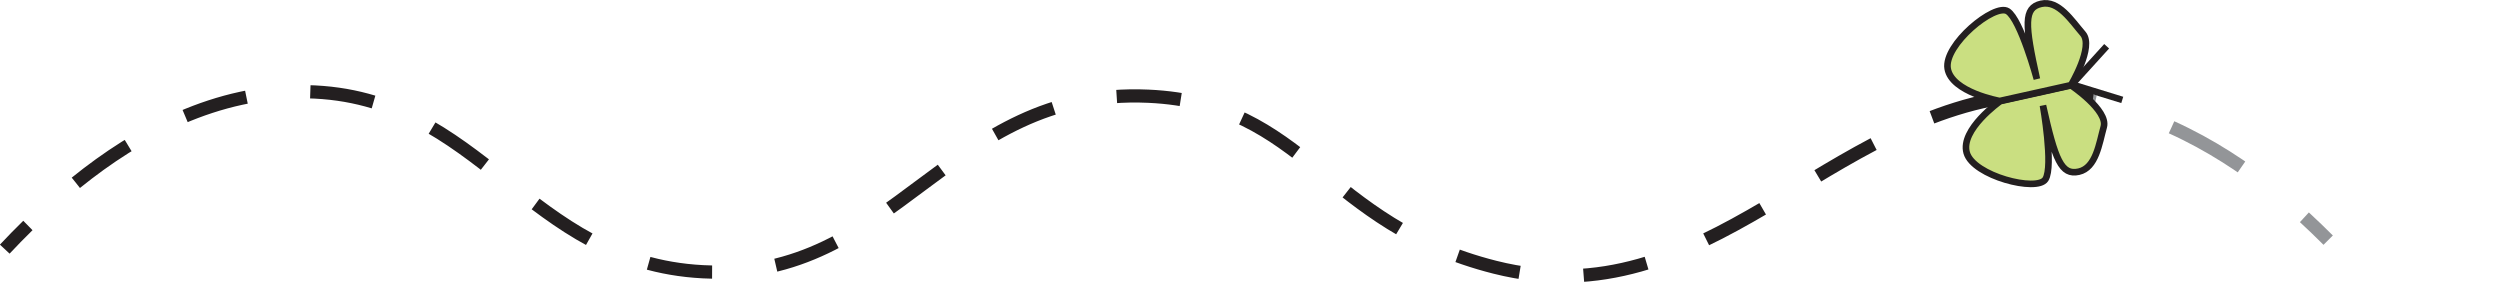
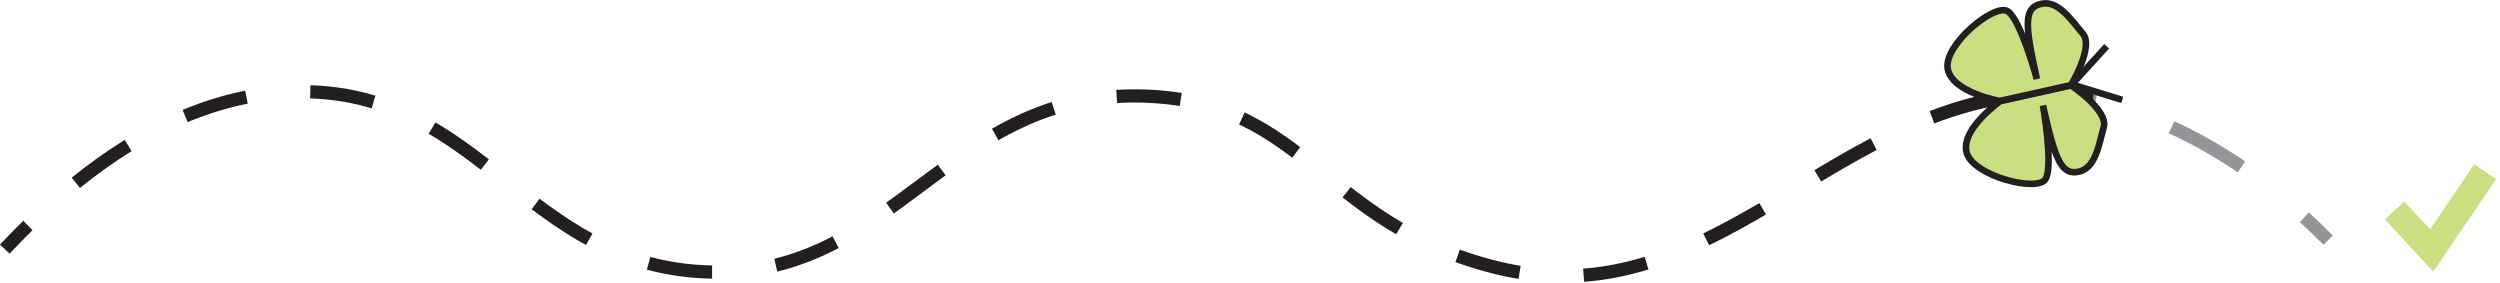
<svg xmlns="http://www.w3.org/2000/svg" id="Layer_1" viewBox="0 0 189.15 21.38">
  <defs>
    <style>
-       .cls-1, .cls-2, .cls-3, .cls-4 {
-         fill: none;
+       .cls-1, .cls-2, .cls-3, .cls-4, .cls-5, .cls-6 {
+         stroke-miterlimit: 10;
      }

-       .cls-1, .cls-2, .cls-3, .cls-4, .cls-5 {
-         stroke-miterlimit: 10;
+       .cls-1, .cls-2, .cls-3, .cls-4, .cls-6 {
+         fill: none;
      }

      .cls-1, .cls-4, .cls-5 {
        stroke: #231f20;
      }

      .cls-2 {
        stroke-dasharray: 6.09 6.09;
      }

      .cls-2, .cls-3 {
        stroke: #939598;
      }

      .cls-4 {
        stroke-dasharray: 4.86 4.86;
      }

      .cls-5 {
        fill: #cadf81;
        stroke-width: .5px;
      }
+ 
+       .cls-6 {
+         stroke: #cadf81;
+         stroke-width: 2px;
+       }
    </style>
  </defs>
  <g>
    <path class="cls-3" d="M156.07,7.27c.84.11,1.66.25,2.46.43" />
    <path class="cls-2" d="M164.3,9.63c2.94,1.33,5.52,3.04,7.75,4.82" />
    <path class="cls-3" d="M174.35,16.44c.64.59,1.24,1.17,1.8,1.73" />
  </g>
  <g>
    <path class="cls-1" d="M.36,18.85c.54-.58,1.13-1.18,1.75-1.79" />
    <path class="cls-4" d="M5.74,13.83c4.66-3.76,10.64-7.02,17.48-6.89,13.2.26,16.61,12.93,29.96,13.62,14.6.76,18.44-13.97,33.71-13.28,11.91.54,13.25,9.67,26.22,12.94,16.09,4.06,25.04-11.83,40.35-13.06" />
    <path class="cls-1" d="M155.89,7.09c.81.02,1.64.08,2.49.19" />
  </g>
  <g>
    <path class="cls-5" d="M151.31,7.66l5.39-1.2s2.82,1.89,2.47,3.14-.58,3.1-1.89,3.39-1.79-.87-2.71-5.01c0,0,.81,4.59.19,5.58s-5.46-.24-5.96-2,2.52-3.89,2.52-3.89Z" />
    <line class="cls-5" x1="156.7" y1="6.46" x2="159.39" y2="3.5" />
    <path class="cls-5" d="M151.3,7.64l5.39-1.2s1.75-2.91.9-3.89-1.84-2.56-3.16-2.26-1.24,1.55-.32,5.69c0,0-1.22-4.5-2.21-5.13s-4.84,2.54-4.54,4.34,3.94,2.45,3.94,2.45Z" />
    <line class="cls-5" x1="156.74" y1="6.38" x2="160.57" y2="7.56" />
  </g>
+   <polyline class="cls-6" points="181.17 15.92 183.98 18.95 188.03 12.99" />
</svg>
